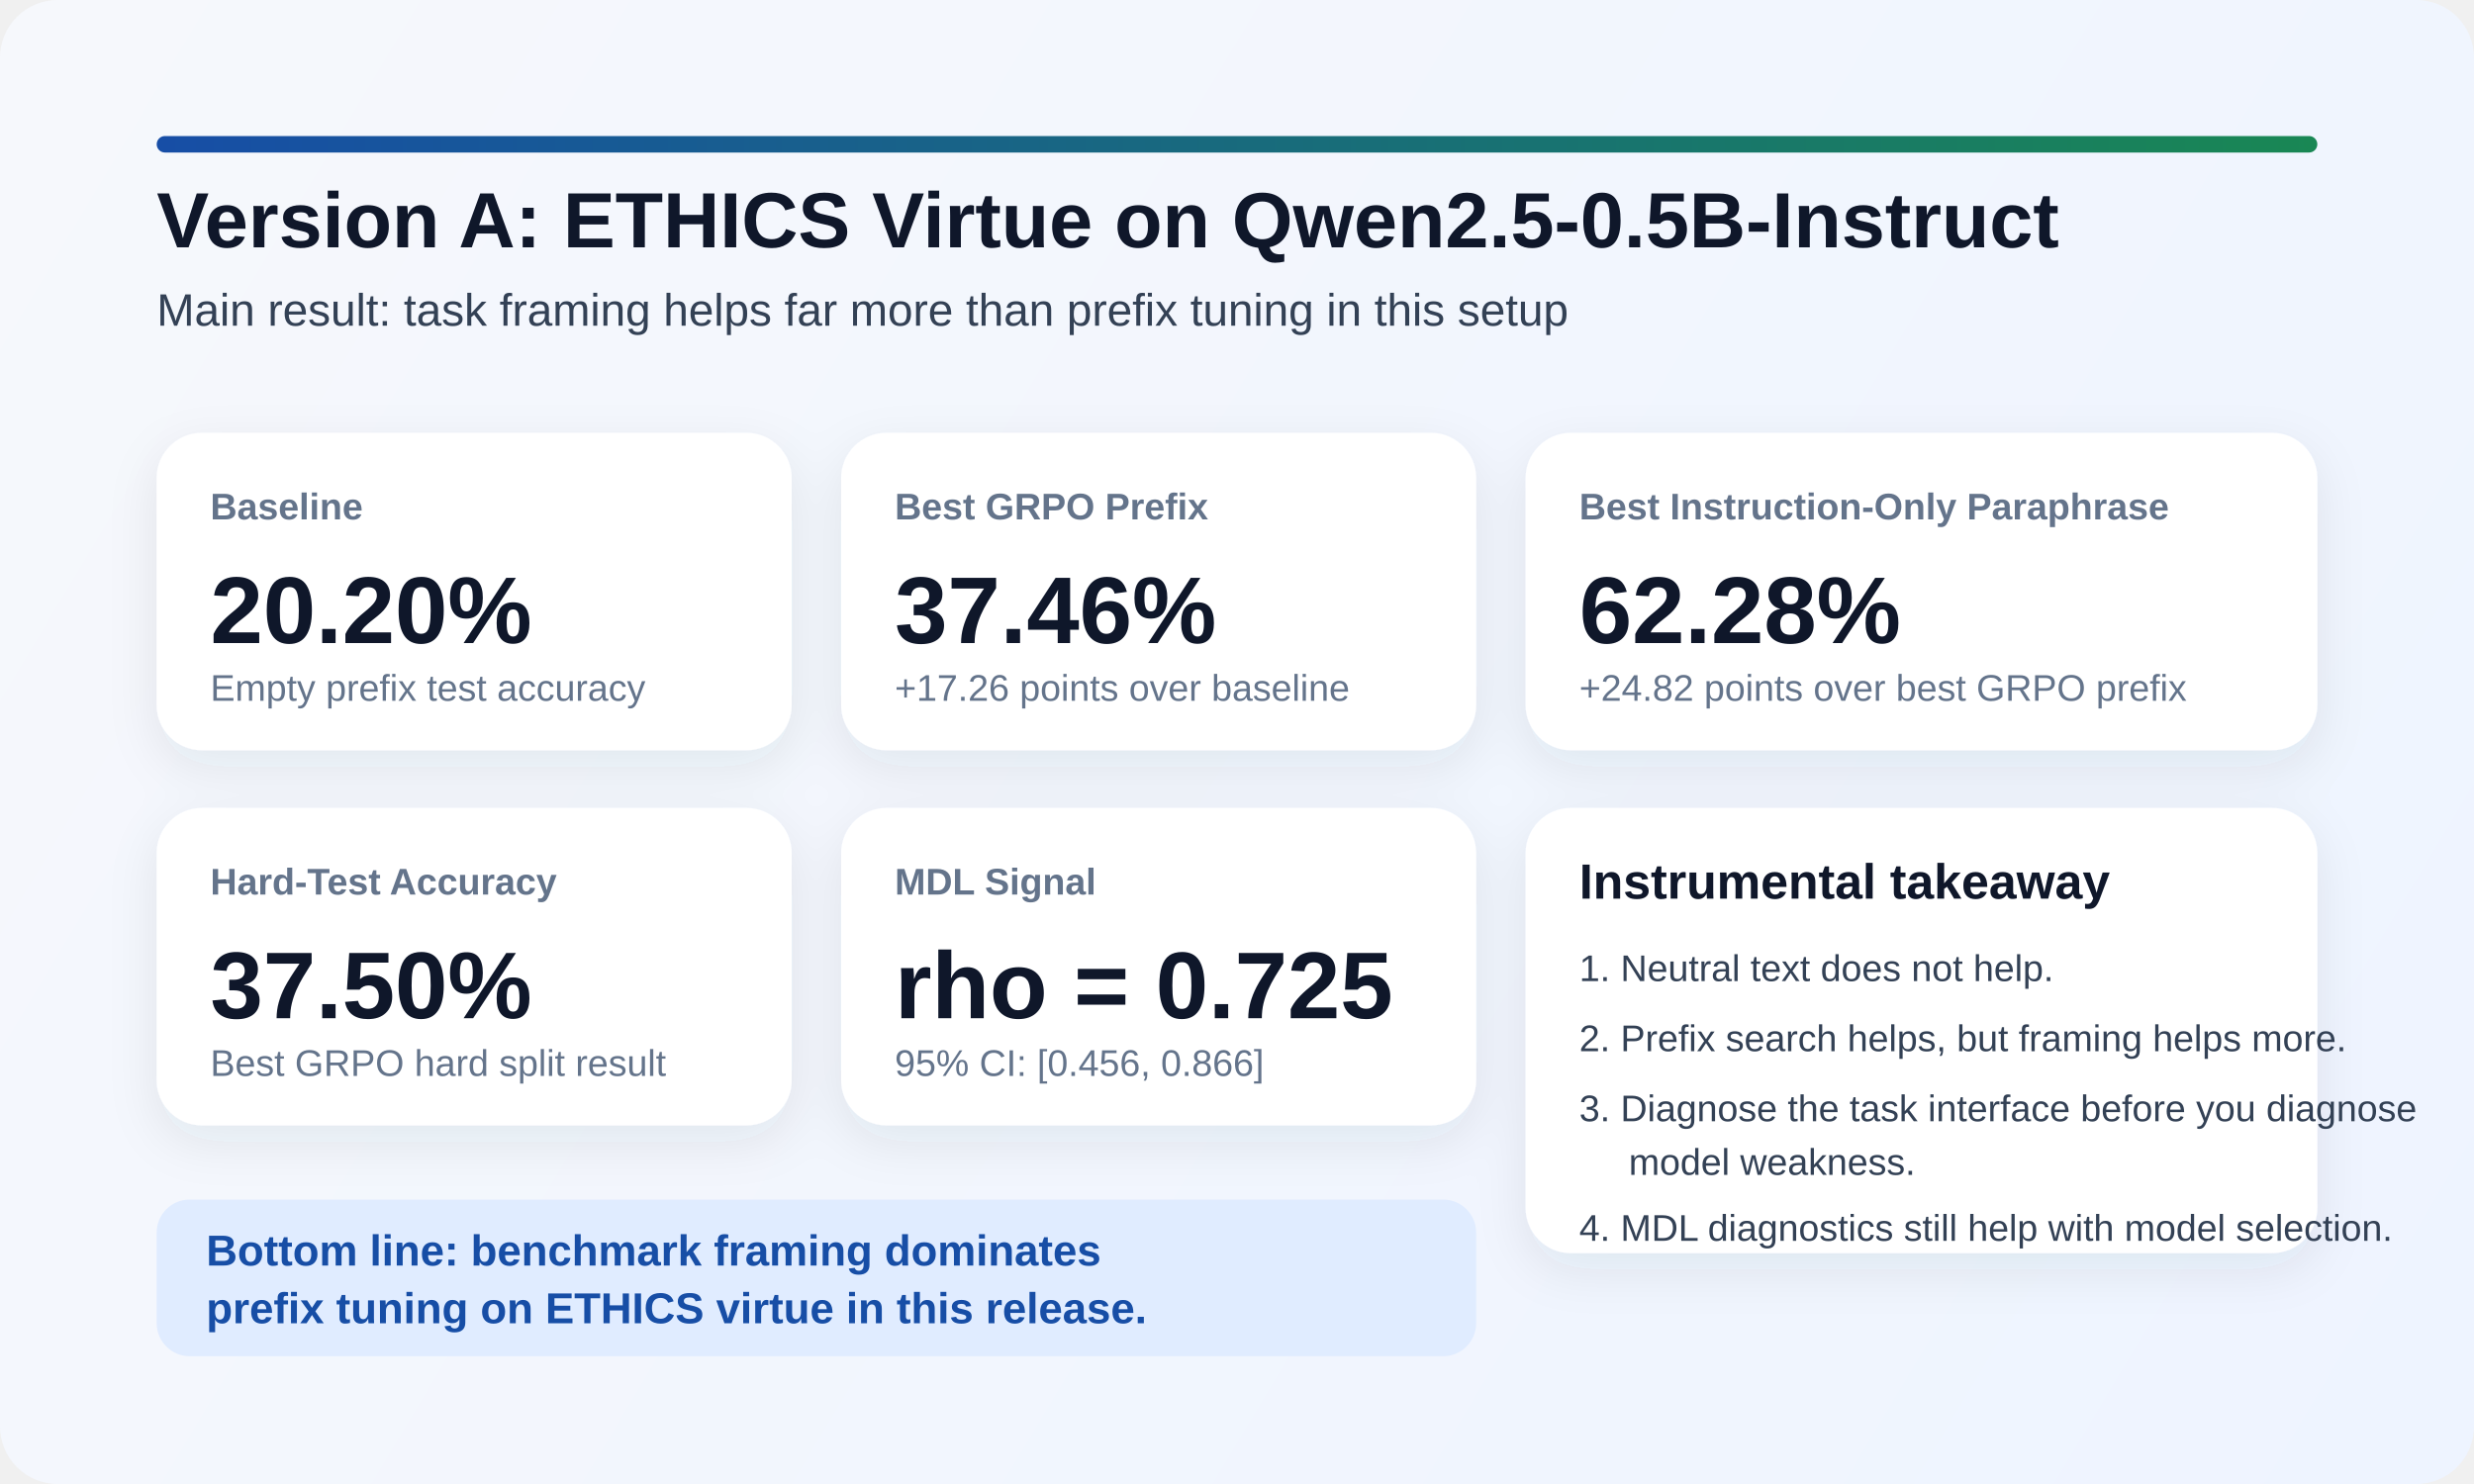
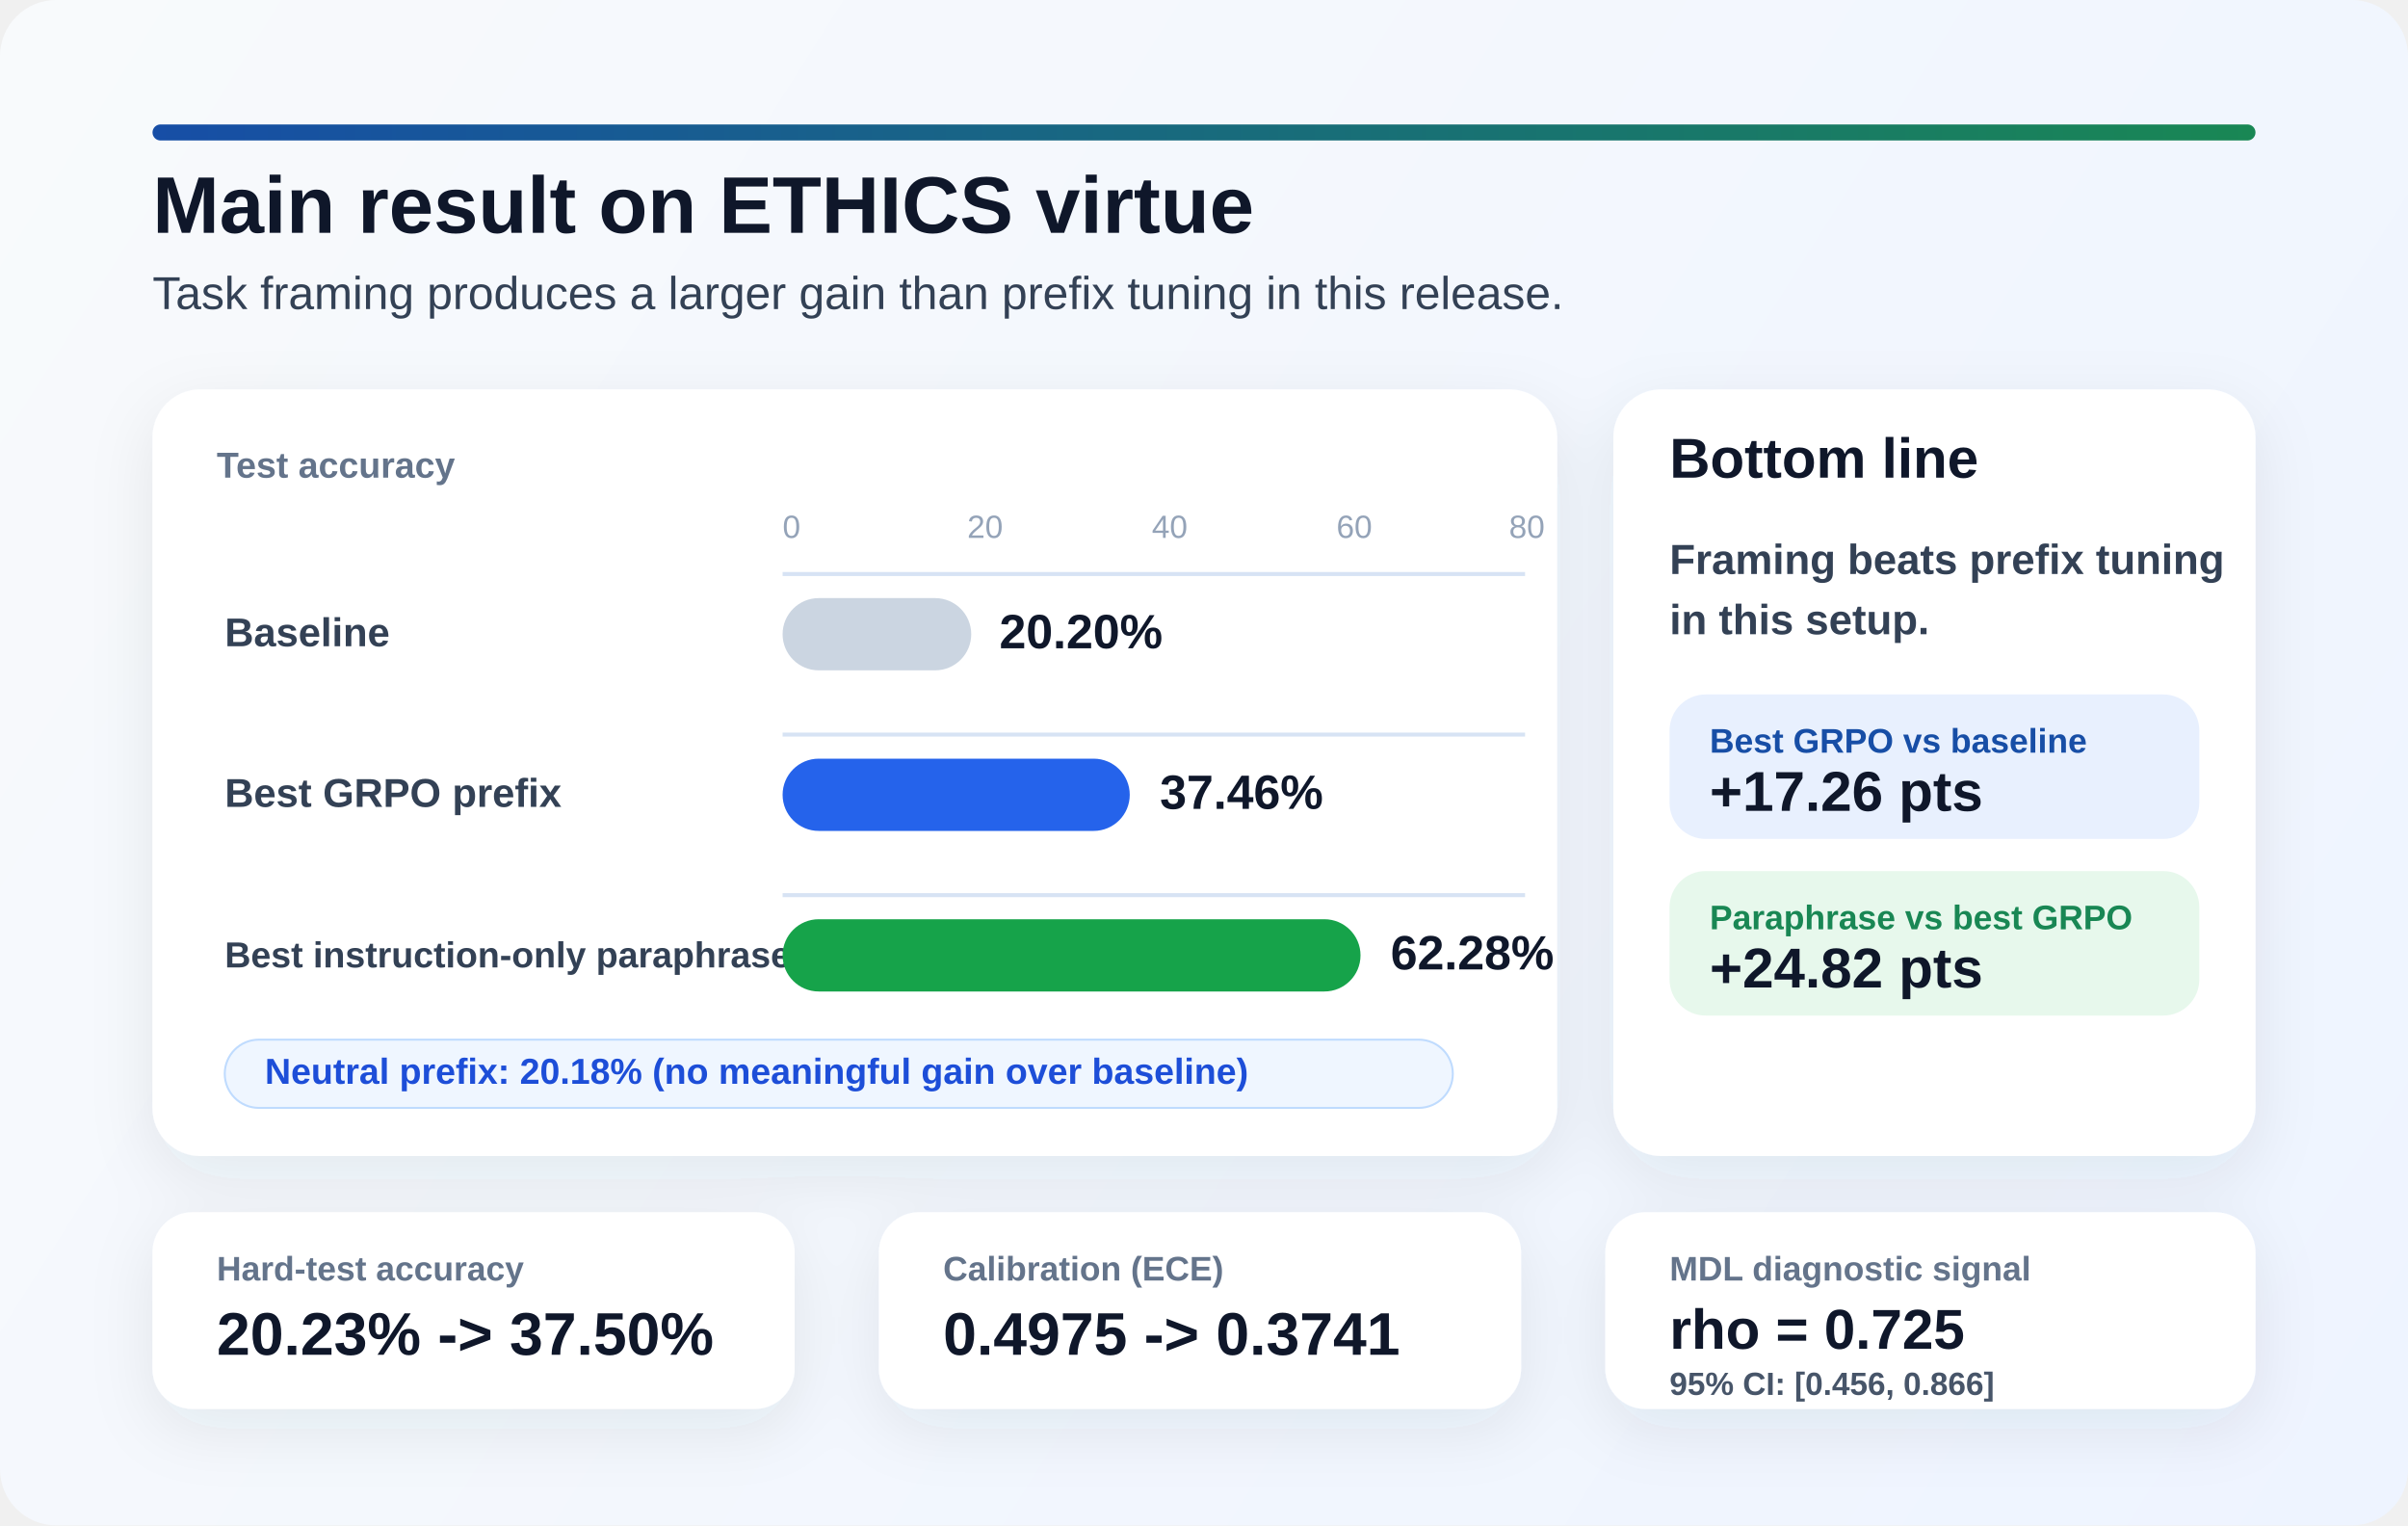
- <svg xmlns="http://www.w3.org/2000/svg" width="1200" height="720" viewBox="0 0 1200 720" fill="none">
+ <svg xmlns="http://www.w3.org/2000/svg" width="1200" height="760" viewBox="0 0 1200 760" fill="none">
  <defs>
-     <linearGradient id="bg" x1="0" y1="0" x2="1200" y2="720" gradientUnits="userSpaceOnUse">
-       <stop stop-color="#F6F8FC" />
+     <linearGradient id="bg" x1="0" y1="0" x2="1200" y2="760" gradientUnits="userSpaceOnUse">
+       <stop stop-color="#F8FAFC" />
      <stop offset="1" stop-color="#EEF4FF" />
    </linearGradient>
-     <linearGradient id="accent" x1="76" y1="90" x2="1124" y2="90" gradientUnits="userSpaceOnUse">
+     <linearGradient id="headline" x1="76" y1="80" x2="1124" y2="80" gradientUnits="userSpaceOnUse">
      <stop stop-color="#174EA6" />
      <stop offset="1" stop-color="#198754" />
    </linearGradient>
-     <filter id="shadow" x="0" y="0" width="1200" height="720" filterUnits="userSpaceOnUse" color-interpolation-filters="sRGB">
-       <feDropShadow dx="0" dy="8" stdDeviation="12" flood-color="#16324F" flood-opacity="0.08" />
+     <filter id="shadow" x="0" y="0" width="1200" height="760" filterUnits="userSpaceOnUse" color-interpolation-filters="sRGB">
+       <feDropShadow dx="0" dy="10" stdDeviation="16" flood-color="#16324F" flood-opacity="0.08" />
    </filter>
  </defs>
-   <rect width="1200" height="720" rx="28" fill="url(#bg)" />
-   <rect x="76" y="66" width="1048" height="8" rx="4" fill="url(#accent)" />
-   <text x="76" y="120" fill="#0F172A" font-size="38" font-weight="700" font-family="Arial, Helvetica, sans-serif">
-     Version A: ETHICS Virtue on Qwen2.5-0.5B-Instruct
+   <rect width="1200" height="760" rx="28" fill="url(#bg)" />
+   <rect x="76" y="62" width="1048" height="8" rx="4" fill="url(#headline)" />
+   <text x="76" y="116" fill="#0F172A" font-size="40" font-weight="800" font-family="Arial, Helvetica, sans-serif">
+     Main result on ETHICS virtue
  </text>
-   <text x="76" y="158" fill="#334155" font-size="22" font-weight="500" font-family="Arial, Helvetica, sans-serif">
-     Main result: task framing helps far more than prefix tuning in this setup
+   <text x="76" y="154" fill="#334155" font-size="23" font-weight="500" font-family="Arial, Helvetica, sans-serif">
+     Task framing produces a larger gain than prefix tuning in this release.
  </text>
  <g filter="url(#shadow)">
-     <rect x="76" y="210" width="308" height="154" rx="22" fill="#FFFFFF" />
-     <rect x="408" y="210" width="308" height="154" rx="22" fill="#FFFFFF" />
-     <rect x="740" y="210" width="384" height="154" rx="22" fill="#FFFFFF" />
-     <rect x="76" y="392" width="308" height="154" rx="22" fill="#FFFFFF" />
-     <rect x="408" y="392" width="308" height="154" rx="22" fill="#FFFFFF" />
-     <rect x="740" y="392" width="384" height="216" rx="22" fill="#FFFFFF" />
+     <rect x="76" y="194" width="700" height="382" rx="24" fill="#FFFFFF" />
+     <rect x="804" y="194" width="320" height="382" rx="24" fill="#FFFFFF" />
+     <rect x="76" y="604" width="320" height="98" rx="20" fill="#FFFFFF" />
+     <rect x="438" y="604" width="320" height="98" rx="20" fill="#FFFFFF" />
+     <rect x="800" y="604" width="324" height="98" rx="20" fill="#FFFFFF" />
  </g>
-   <text x="102" y="252" fill="#64748B" font-size="18" font-weight="700" font-family="Arial, Helvetica, sans-serif">Baseline</text>
-   <text x="102" y="312" fill="#0F172A" font-size="46" font-weight="800" font-family="Arial, Helvetica, sans-serif">20.20%</text>
-   <text x="102" y="340" fill="#64748B" font-size="18" font-weight="500" font-family="Arial, Helvetica, sans-serif">Empty prefix test accuracy</text>
-   <text x="434" y="252" fill="#64748B" font-size="18" font-weight="700" font-family="Arial, Helvetica, sans-serif">Best GRPO Prefix</text>
-   <text x="434" y="312" fill="#0F172A" font-size="46" font-weight="800" font-family="Arial, Helvetica, sans-serif">37.46%</text>
-   <text x="434" y="340" fill="#64748B" font-size="18" font-weight="500" font-family="Arial, Helvetica, sans-serif">+17.26 points over baseline</text>
-   <text x="766" y="252" fill="#64748B" font-size="18" font-weight="700" font-family="Arial, Helvetica, sans-serif">Best Instruction-Only Paraphrase</text>
-   <text x="766" y="312" fill="#0F172A" font-size="46" font-weight="800" font-family="Arial, Helvetica, sans-serif">62.28%</text>
-   <text x="766" y="340" fill="#64748B" font-size="18" font-weight="500" font-family="Arial, Helvetica, sans-serif">+24.82 points over best GRPO prefix</text>
-   <text x="102" y="434" fill="#64748B" font-size="18" font-weight="700" font-family="Arial, Helvetica, sans-serif">Hard-Test Accuracy</text>
-   <text x="102" y="494" fill="#0F172A" font-size="46" font-weight="800" font-family="Arial, Helvetica, sans-serif">37.50%</text>
-   <text x="102" y="522" fill="#64748B" font-size="18" font-weight="500" font-family="Arial, Helvetica, sans-serif">Best GRPO hard split result</text>
-   <text x="434" y="434" fill="#64748B" font-size="18" font-weight="700" font-family="Arial, Helvetica, sans-serif">MDL Signal</text>
-   <text x="434" y="494" fill="#0F172A" font-size="46" font-weight="800" font-family="Arial, Helvetica, sans-serif">rho = 0.725</text>
-   <text x="434" y="522" fill="#64748B" font-size="18" font-weight="500" font-family="Arial, Helvetica, sans-serif">95% CI: [0.456, 0.866]</text>
-   <text x="766" y="436" fill="#0F172A" font-size="24" font-weight="800" font-family="Arial, Helvetica, sans-serif">Instrumental takeaway</text>
-   <text x="766" y="476" fill="#334155" font-size="18" font-weight="500" font-family="Arial, Helvetica, sans-serif">1. Neutral text does not help.</text>
-   <text x="766" y="510" fill="#334155" font-size="18" font-weight="500" font-family="Arial, Helvetica, sans-serif">2. Prefix search helps, but framing helps more.</text>
-   <text x="766" y="544" fill="#334155" font-size="18" font-weight="500" font-family="Arial, Helvetica, sans-serif">3. Diagnose the task interface before you diagnose</text>
-   <text x="790" y="570" fill="#334155" font-size="18" font-weight="500" font-family="Arial, Helvetica, sans-serif">model weakness.</text>
-   <text x="766" y="602" fill="#334155" font-size="18" font-weight="500" font-family="Arial, Helvetica, sans-serif">4. MDL diagnostics still help with model selection.</text>
-   <rect x="76" y="582" width="640" height="76" rx="16" fill="#E0ECFF" />
-   <text x="100" y="614" fill="#174EA6" font-size="21" font-weight="700" font-family="Arial, Helvetica, sans-serif">
-     Bottom line: benchmark framing dominates
+   <text x="108" y="238" fill="#64748B" font-size="18" font-weight="700" font-family="Arial, Helvetica, sans-serif">Test accuracy</text>
+   <text x="390" y="268" fill="#94A3B8" font-size="16" font-weight="500" font-family="Arial, Helvetica, sans-serif">0</text>
+   <text x="482" y="268" fill="#94A3B8" font-size="16" font-weight="500" font-family="Arial, Helvetica, sans-serif">20</text>
+   <text x="574" y="268" fill="#94A3B8" font-size="16" font-weight="500" font-family="Arial, Helvetica, sans-serif">40</text>
+   <text x="666" y="268" fill="#94A3B8" font-size="16" font-weight="500" font-family="Arial, Helvetica, sans-serif">60</text>
+   <text x="752" y="268" fill="#94A3B8" font-size="16" font-weight="500" font-family="Arial, Helvetica, sans-serif">80</text>
+   <line x1="390" y1="286" x2="760" y2="286" stroke="#D7E3F4" stroke-width="2" />
+   <line x1="390" y1="366" x2="760" y2="366" stroke="#D7E3F4" stroke-width="2" />
+   <line x1="390" y1="446" x2="760" y2="446" stroke="#D7E3F4" stroke-width="2" />
+   <text x="112" y="322" fill="#334155" font-size="20" font-weight="700" font-family="Arial, Helvetica, sans-serif">Baseline</text>
+   <rect x="390" y="298" width="94" height="36" rx="18" fill="#CBD5E1" />
+   <text x="498" y="323" fill="#0F172A" font-size="24" font-weight="800" font-family="Arial, Helvetica, sans-serif">20.20%</text>
+   <text x="112" y="402" fill="#334155" font-size="20" font-weight="700" font-family="Arial, Helvetica, sans-serif">Best GRPO prefix</text>
+   <rect x="390" y="378" width="173" height="36" rx="18" fill="#2563EB" />
+   <text x="578" y="403" fill="#0F172A" font-size="24" font-weight="800" font-family="Arial, Helvetica, sans-serif">37.46%</text>
+   <text x="112" y="482" fill="#334155" font-size="18" font-weight="700" font-family="Arial, Helvetica, sans-serif">Best instruction-only paraphrase</text>
+   <rect x="390" y="458" width="288" height="36" rx="18" fill="#16A34A" />
+   <text x="693" y="483" fill="#0F172A" font-size="24" font-weight="800" font-family="Arial, Helvetica, sans-serif">62.28%</text>
+   <rect x="112" y="518" width="612" height="34" rx="17" fill="#EFF6FF" stroke="#BFDBFE" />
+   <text x="132" y="540" fill="#1D4ED8" font-size="18" font-weight="700" font-family="Arial, Helvetica, sans-serif">
+     Neutral prefix: 20.18% (no meaningful gain over baseline)
  </text>
-   <text x="100" y="642" fill="#174EA6" font-size="21" font-weight="700" font-family="Arial, Helvetica, sans-serif">
-     prefix tuning on ETHICS virtue in this release.
-   </text>
+   <text x="832" y="238" fill="#0F172A" font-size="28" font-weight="800" font-family="Arial, Helvetica, sans-serif">Bottom line</text>
+   <text x="832" y="286" fill="#334155" font-size="21" font-weight="600" font-family="Arial, Helvetica, sans-serif">Framing beats prefix tuning</text>
+   <text x="832" y="316" fill="#334155" font-size="21" font-weight="600" font-family="Arial, Helvetica, sans-serif">in this setup.</text>
+   <rect x="832" y="346" width="264" height="72" rx="18" fill="#E8F0FE" />
+   <text x="852" y="375" fill="#174EA6" font-size="17" font-weight="700" font-family="Arial, Helvetica, sans-serif">Best GRPO vs baseline</text>
+   <text x="852" y="404" fill="#0F172A" font-size="28" font-weight="800" font-family="Arial, Helvetica, sans-serif">+17.26 pts</text>
+   <rect x="832" y="434" width="264" height="72" rx="18" fill="#E7F8EC" />
+   <text x="852" y="463" fill="#198754" font-size="17" font-weight="700" font-family="Arial, Helvetica, sans-serif">Paraphrase vs best GRPO</text>
+   <text x="852" y="492" fill="#0F172A" font-size="28" font-weight="800" font-family="Arial, Helvetica, sans-serif">+24.82 pts</text>
+   <text x="108" y="638" fill="#64748B" font-size="17" font-weight="700" font-family="Arial, Helvetica, sans-serif">Hard-test accuracy</text>
+   <text x="108" y="675" fill="#0F172A" font-size="30" font-weight="800" font-family="Arial, Helvetica, sans-serif">20.23% -&gt; 37.50%</text>
+   <text x="470" y="638" fill="#64748B" font-size="17" font-weight="700" font-family="Arial, Helvetica, sans-serif">Calibration (ECE)</text>
+   <text x="470" y="675" fill="#0F172A" font-size="30" font-weight="800" font-family="Arial, Helvetica, sans-serif">0.4975 -&gt; 0.3741</text>
+   <text x="832" y="638" fill="#64748B" font-size="17" font-weight="700" font-family="Arial, Helvetica, sans-serif">MDL diagnostic signal</text>
+   <text x="832" y="672" fill="#0F172A" font-size="28" font-weight="800" font-family="Arial, Helvetica, sans-serif">rho = 0.725</text>
+   <text x="832" y="695" fill="#475569" font-size="16" font-weight="600" font-family="Arial, Helvetica, sans-serif">95% CI: [0.456, 0.866]</text>
</svg>
